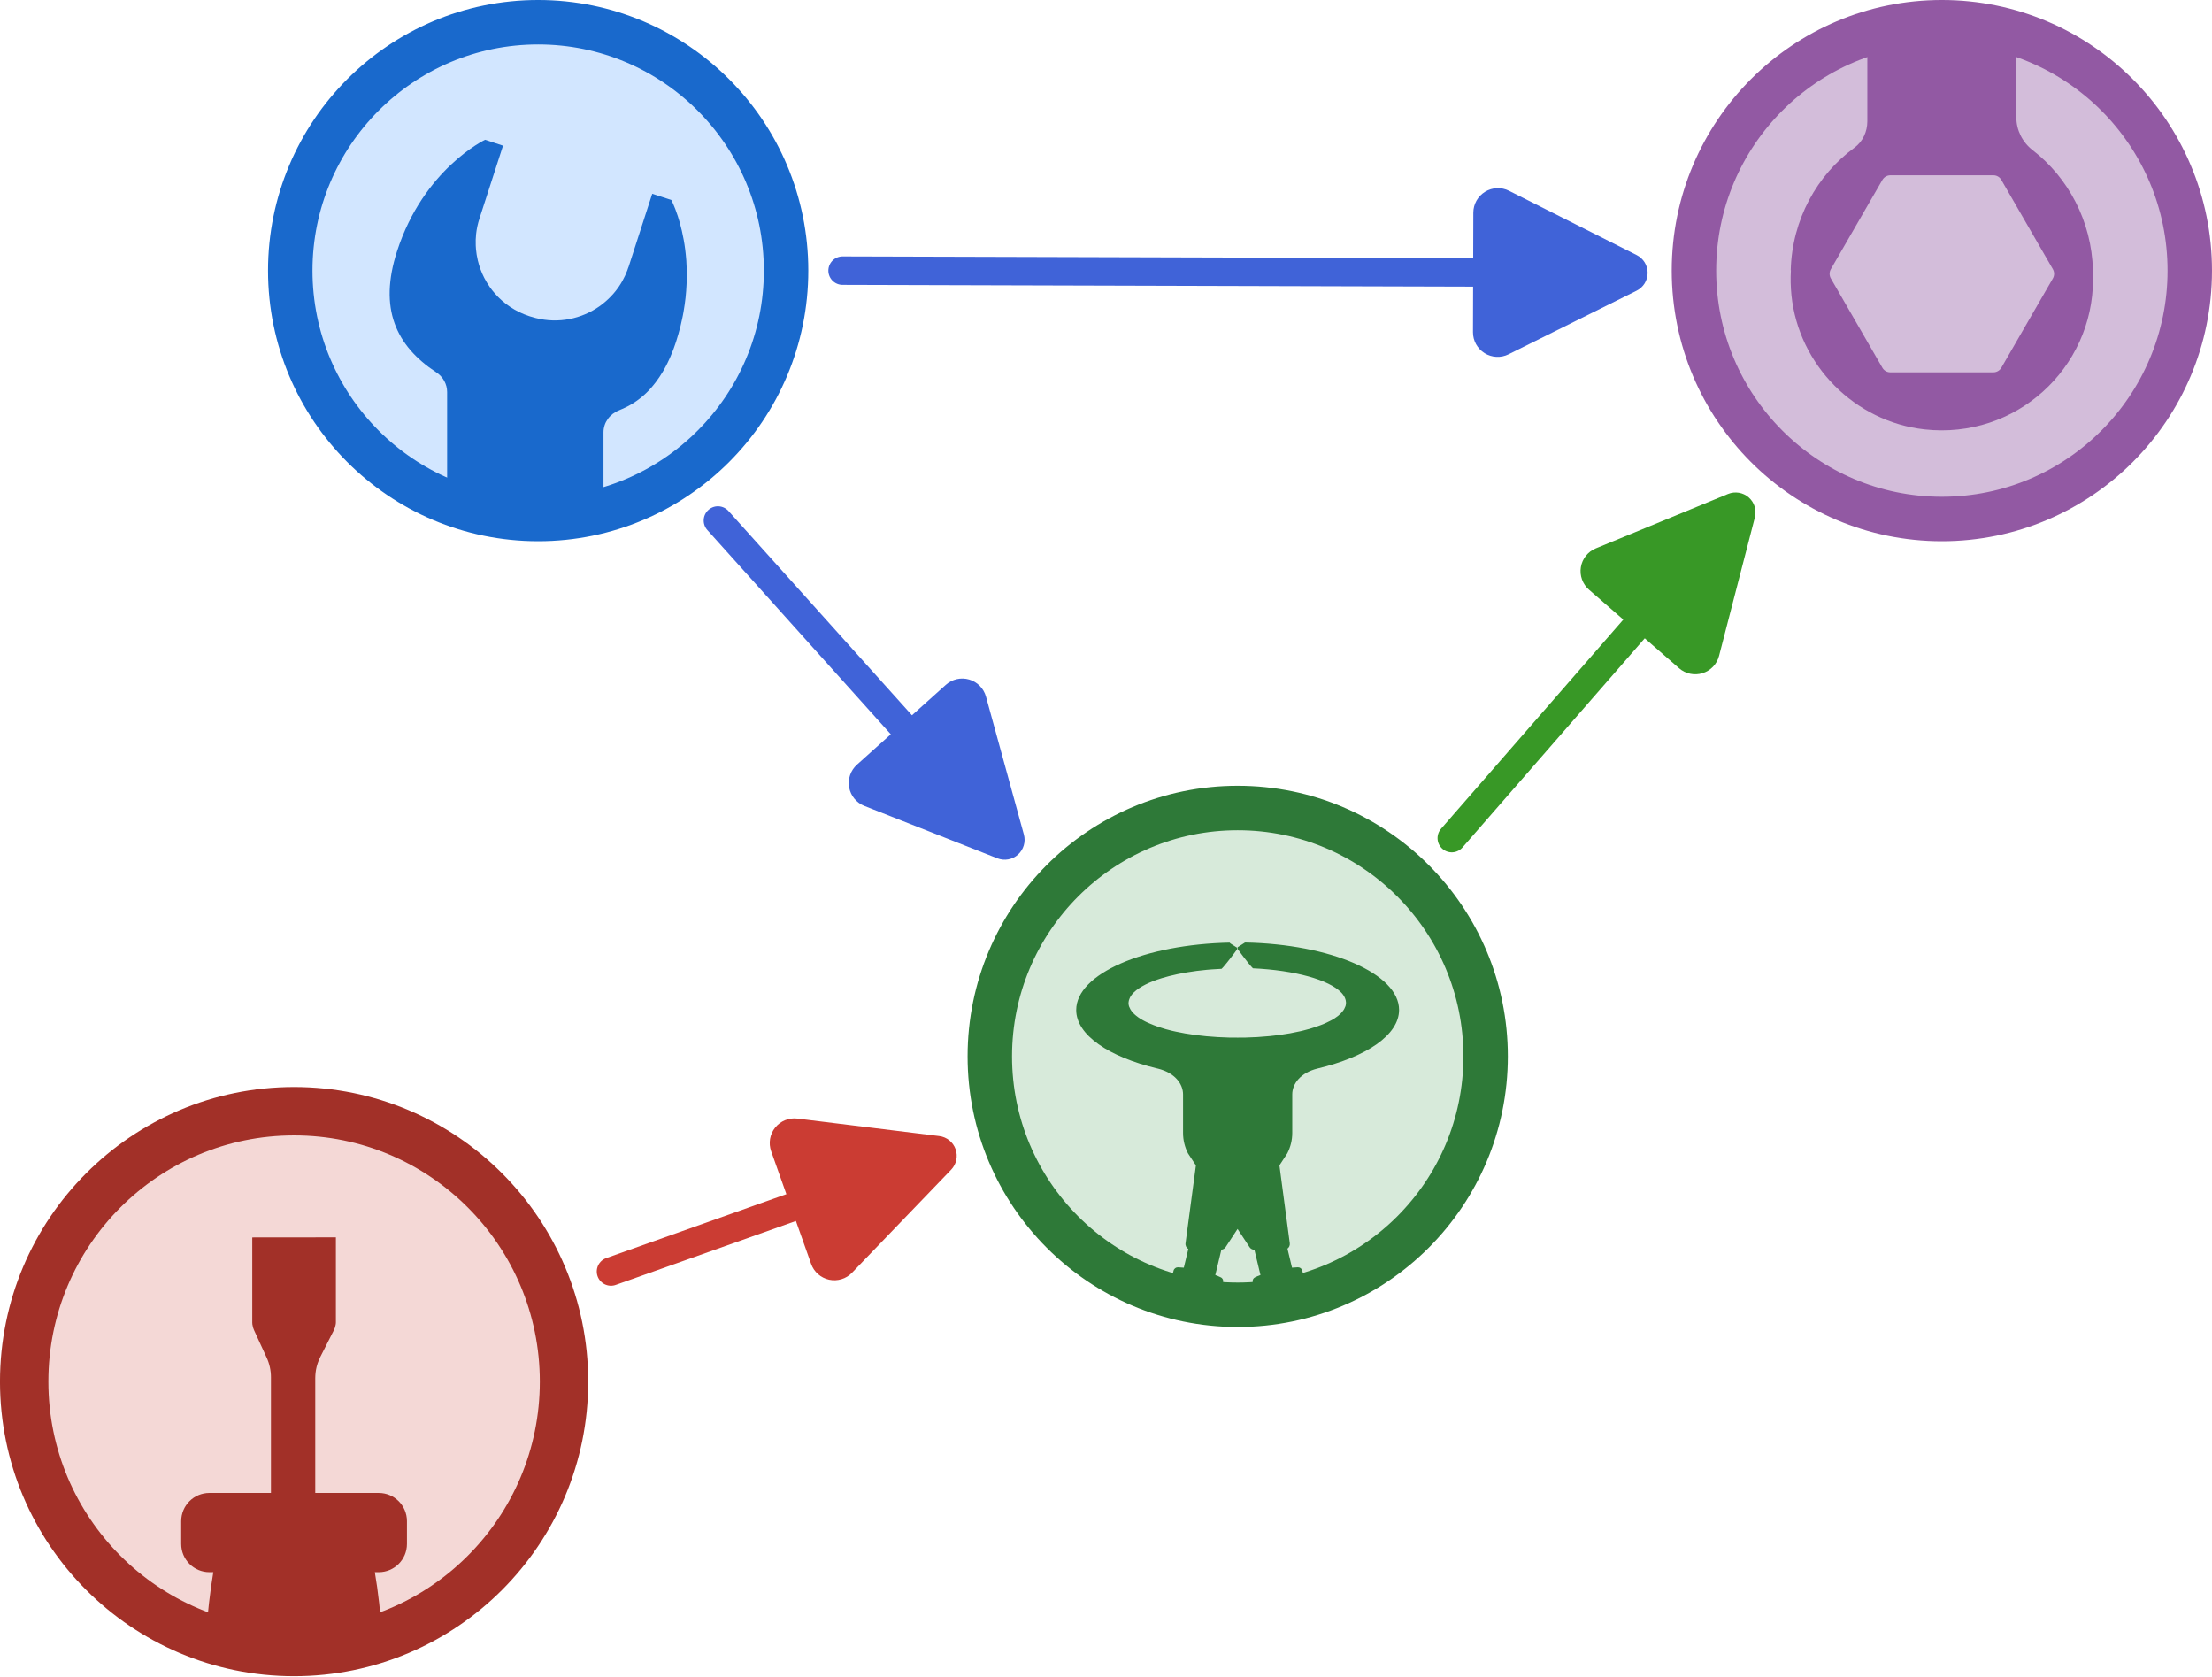
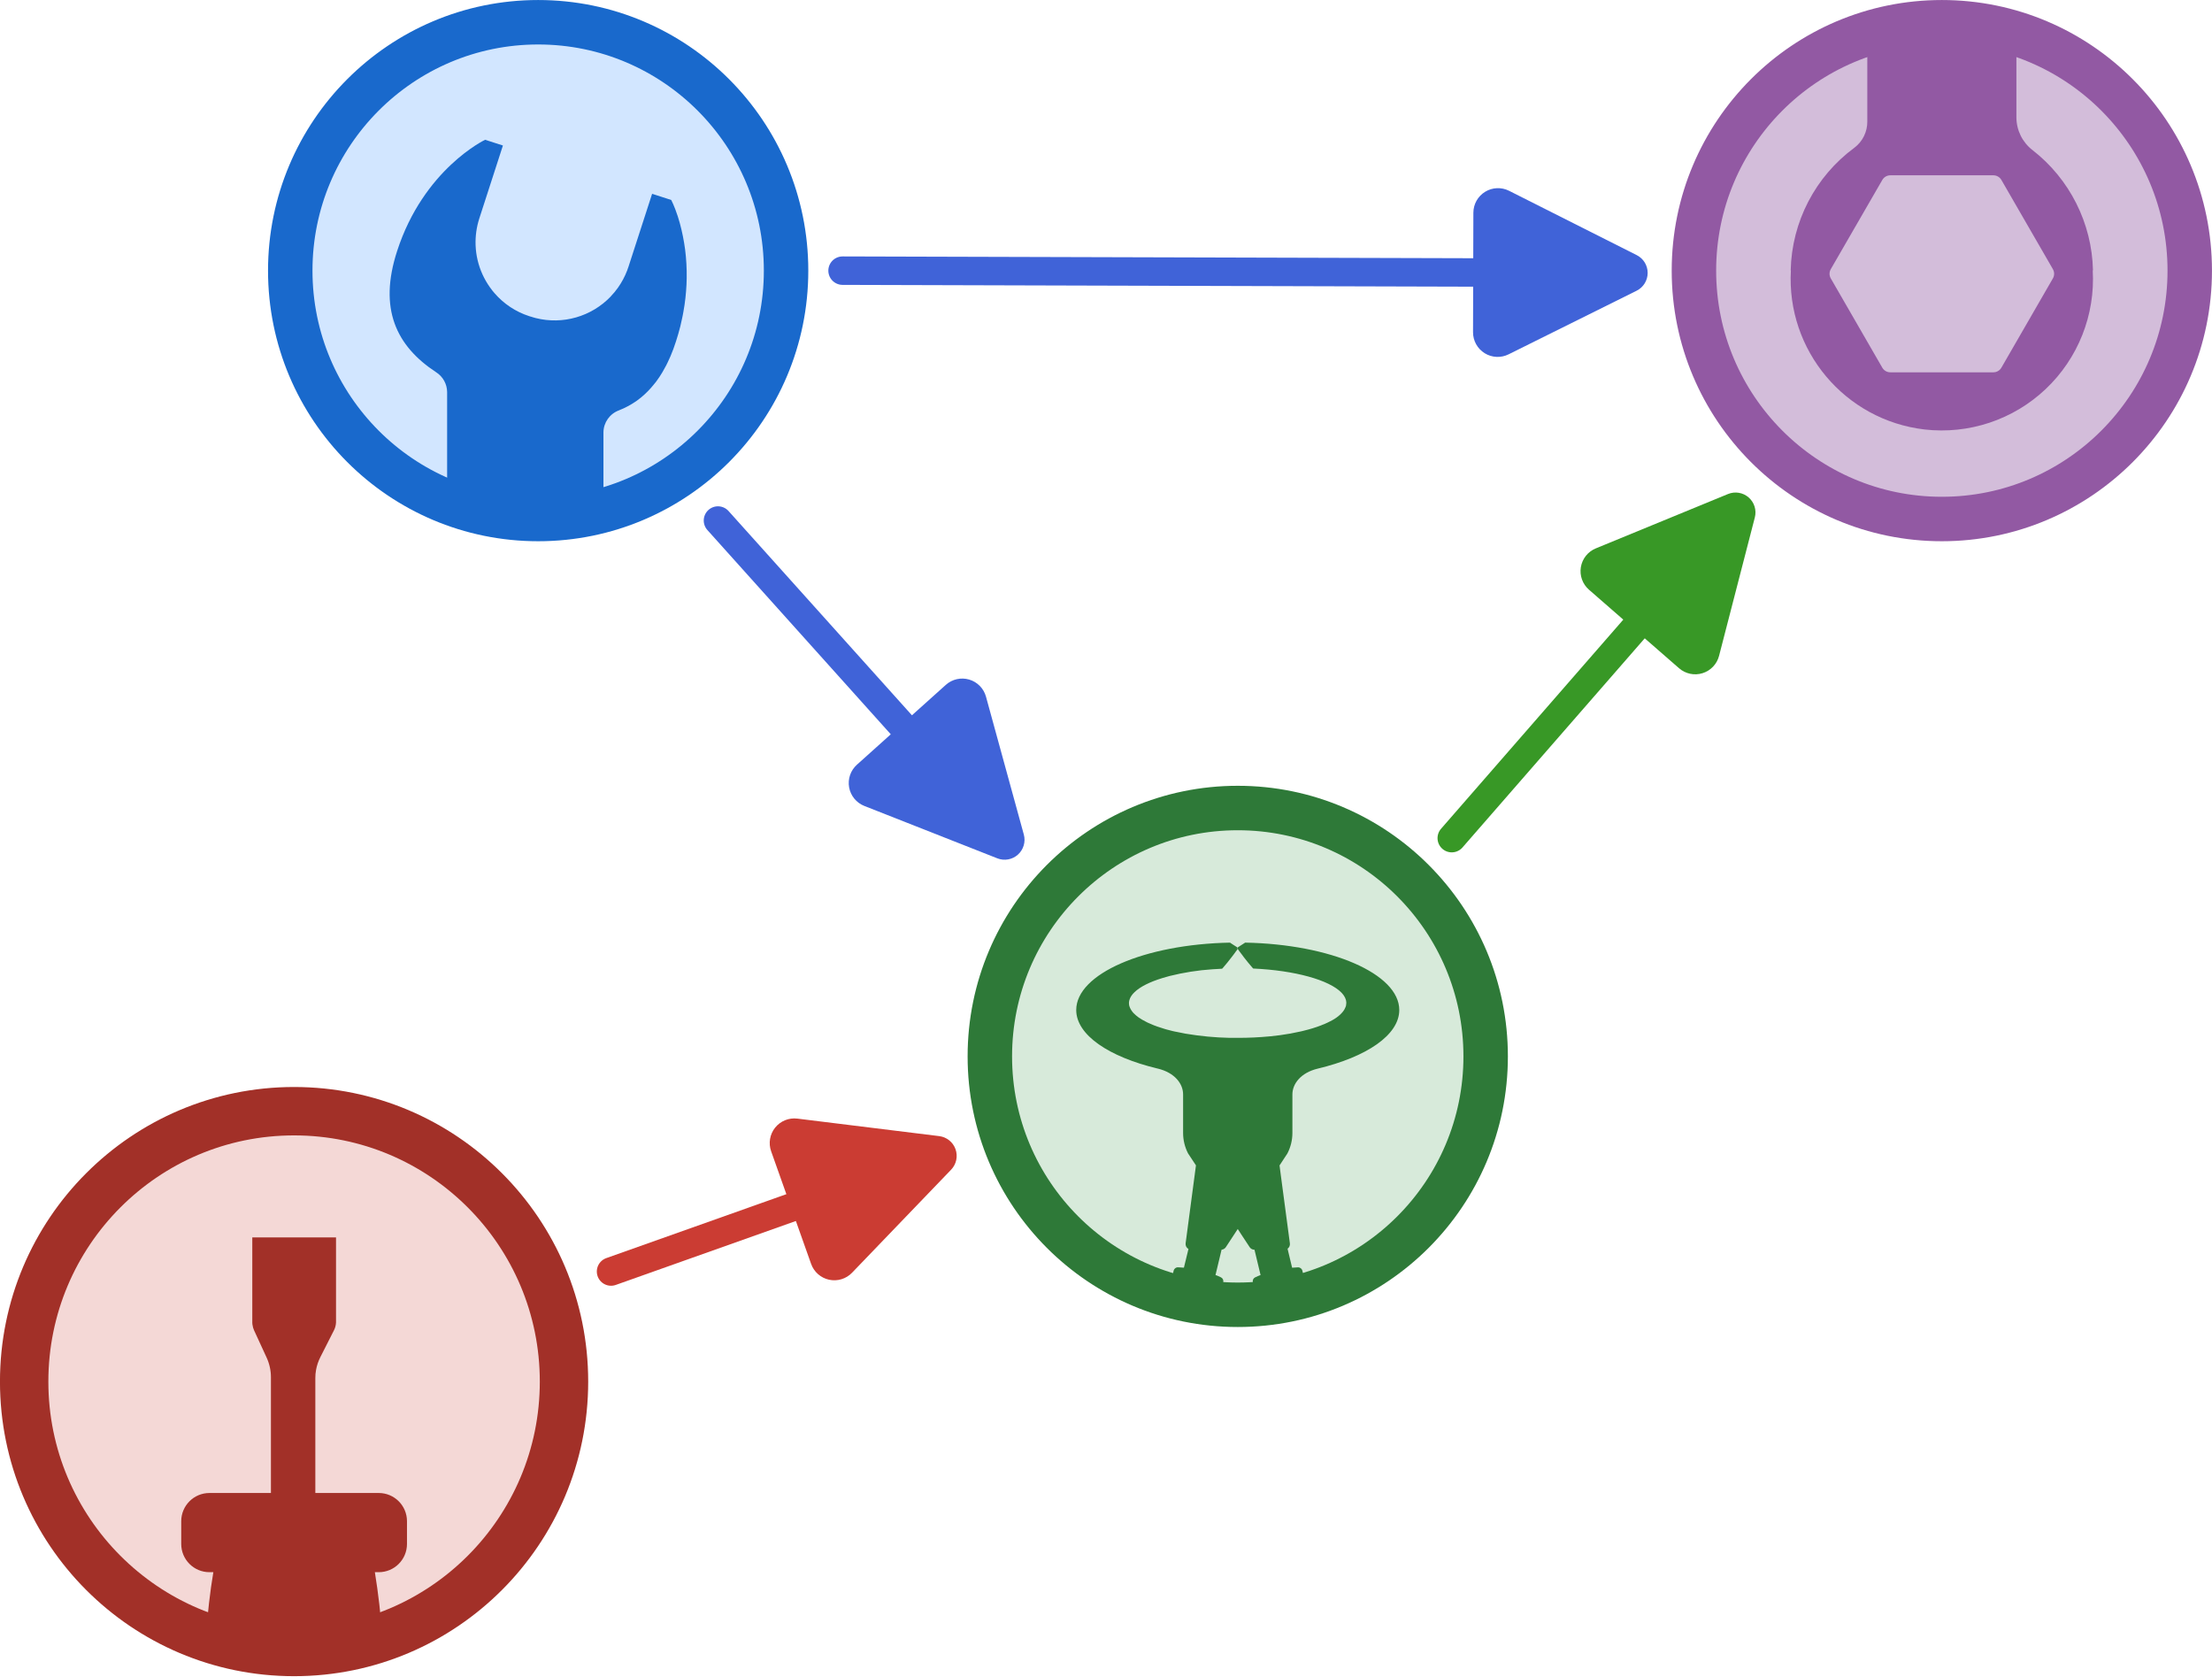
- <svg xmlns="http://www.w3.org/2000/svg" xmlns:xlink="http://www.w3.org/1999/xlink" width="32.273mm" height="24.452mm" viewBox="0 0 32.273 24.452" version="1.1" id="svg858">
-   <defs id="defs855">
-     <linearGradient id="linearGradient44557">
-       <stop style="stop-color:#4063d8;stop-opacity:1;" offset="0" id="stop44555" />
-     </linearGradient>
-     <linearGradient id="linearGradient9254">
-       <stop style="stop-color:#9558b2;stop-opacity:0.172;" offset="0" id="stop9250" />
-       <stop style="stop-color:#9558b2;stop-opacity:1;" offset="0" id="stop33636" />
-       <stop style="stop-color:#9558b2;stop-opacity:0;" offset="1" id="stop9252" />
-     </linearGradient>
-     <marker style="overflow:visible" id="RoundedArrow-7" refX="0" refY="0" orient="auto-start-reverse" markerWidth="6.135" markerHeight="5.93" viewBox="0 0 6.135 5.93" preserveAspectRatio="xMidYMid">
-       <path transform="scale(0.7)" d="m -0.211,-4.106 6.422,3.211 a 1,1 90 0 1 0,1.789 L -0.211,4.106 A 1.236,1.236 31.717 0 1 -2,3 v -6 a 1.236,1.236 148.283 0 1 1.789,-1.106 z" style="fill:context-stroke;fill-rule:evenodd;stroke:none" id="path1367-2" />
+ <svg xmlns="http://www.w3.org/2000/svg" width="121.976" height="92.417" viewBox="0 0 32.273 24.452">
+   <defs>
+     <marker style="overflow:visible" id="c" refX="0" refY="0" orient="auto-start-reverse" markerWidth="6.135" markerHeight="5.93" viewBox="0 0 6.135 5.93" preserveAspectRatio="xMidYMid">
+       <path transform="scale(.7)" d="M-.211-4.106 6.21-.894a1 1 90 0 1 0 1.788L-.21 4.106A1.236 1.236 31.717 0 1-2 3v-6A1.236 1.236 148.283 0 1-.211-4.106z" style="fill:#cb3c33;fill-rule:evenodd;stroke:none" />
    </marker>
-     <linearGradient xlink:href="#linearGradient9254" id="linearGradient44997" gradientUnits="userSpaceOnUse" x1="112.88" y1="159.489" x2="168.642" y2="159.489" />
-     <linearGradient xlink:href="#linearGradient9254" id="linearGradient45003" gradientUnits="userSpaceOnUse" x1="112.88" y1="159.489" x2="168.642" y2="159.489" gradientTransform="translate(-52.75576,38.17455)" />
-     <marker style="overflow:visible" id="RoundedArrow-15-3" refX="0" refY="0" orient="auto-start-reverse" markerWidth="6.135" markerHeight="5.93" viewBox="0 0 6.135 5.93" preserveAspectRatio="xMidYMid">
-       <path transform="scale(0.7)" d="m -0.211,-4.106 6.422,3.211 a 1,1 90 0 1 0,1.789 L -0.211,4.106 A 1.236,1.236 31.717 0 1 -2,3 v -6 a 1.236,1.236 148.283 0 1 1.789,-1.106 z" style="fill:context-stroke;fill-rule:evenodd;stroke:none" id="path1367-99-6" />
+     <marker style="overflow:visible" id="d" refX="0" refY="0" orient="auto-start-reverse" markerWidth="6.135" markerHeight="5.93" viewBox="0 0 6.135 5.93" preserveAspectRatio="xMidYMid">
+       <path transform="scale(.7)" d="M-.211-4.106 6.21-.894a1 1 90 0 1 0 1.788L-.21 4.106A1.236 1.236 31.717 0 1-2 3v-6A1.236 1.236 148.283 0 1-.211-4.106z" style="fill:#389826;fill-rule:evenodd;stroke:none" />
    </marker>
-     <marker style="overflow:visible" id="RoundedArrow-1-7" refX="0" refY="0" orient="auto-start-reverse" markerWidth="6.135" markerHeight="5.93" viewBox="0 0 6.135 5.93" preserveAspectRatio="xMidYMid">
-       <path transform="scale(0.7)" d="m -0.211,-4.106 6.422,3.211 a 1,1 90 0 1 0,1.789 L -0.211,4.106 A 1.236,1.236 31.717 0 1 -2,3 v -6 a 1.236,1.236 148.283 0 1 1.789,-1.106 z" style="fill:context-stroke;fill-rule:evenodd;stroke:none" id="path1367-3-5" />
+     <marker style="overflow:visible" id="a" refX="0" refY="0" orient="auto-start-reverse" markerWidth="6.135" markerHeight="5.93" viewBox="0 0 6.135 5.93" preserveAspectRatio="xMidYMid">
+       <path transform="scale(.7)" d="M-.211-4.106 6.21-.894a1 1 90 0 1 0 1.788L-.21 4.106A1.236 1.236 31.717 0 1-2 3v-6A1.236 1.236 148.283 0 1-.211-4.106z" style="fill:#4063d8;fill-rule:evenodd;stroke:none" />
    </marker>
-     <marker style="overflow:visible" id="RoundedArrow-7-6" refX="0" refY="0" orient="auto-start-reverse" markerWidth="6.135" markerHeight="5.93" viewBox="0 0 6.135 5.93" preserveAspectRatio="xMidYMid">
-       <path transform="scale(0.7)" d="m -0.211,-4.106 6.422,3.211 a 1,1 90 0 1 0,1.789 L -0.211,4.106 A 1.236,1.236 31.717 0 1 -2,3 v -6 a 1.236,1.236 148.283 0 1 1.789,-1.106 z" style="fill:context-stroke;fill-rule:evenodd;stroke:none" id="path1367-2-2" />
+     <marker style="overflow:visible" id="b" refX="0" refY="0" orient="auto-start-reverse" markerWidth="6.135" markerHeight="5.93" viewBox="0 0 6.135 5.93" preserveAspectRatio="xMidYMid">
+       <path transform="scale(.7)" d="M-.211-4.106 6.21-.894a1 1 90 0 1 0 1.788L-.21 4.106A1.236 1.236 31.717 0 1-2 3v-6A1.236 1.236 148.283 0 1-.211-4.106z" style="fill:#4063d8;fill-rule:evenodd;stroke:none" />
    </marker>
  </defs>
-   <g id="layer1" transform="translate(-39.63483,-159.5812)">
-     <g id="g2053" transform="matrix(1.175955,0,0,1.175955,-20.83158,-29.76964)" />
-     <g id="g2034" transform="matrix(1.175955,0,0,1.175955,21.41851,-24.13432)" />
-     <g id="g2068" transform="matrix(1.175955,0,0,1.175955,-14.63814,-28.22364)" />
-     <g id="g2091" transform="matrix(1.175955,0,0,1.175955,-14.37866,-27.7631)" />
-     <g id="g2040" transform="matrix(1.175955,0,0,1.175955,37.03061,-24.13422)" />
-     <g id="g2074" transform="matrix(1.175955,0,0,1.175955,-75.45079,-25.32588)" />
-     <g id="g2053-8" transform="matrix(1.175955,0,0,1.175955,-23.03803,36.96845)" />
-     <g id="g2034-7" transform="matrix(1.175955,0,0,1.175955,19.21206,42.60377)" />
-     <g id="g2068-4" transform="matrix(1.175955,0,0,1.175955,-16.84458,38.51445)" />
-     <g id="g2091-6" transform="matrix(1.175955,0,0,1.175955,-16.5851,38.97499)" />
-     <g id="g2040-9" transform="matrix(1.175955,0,0,1.175955,34.82417,42.60387)" />
-     <g id="g2074-0" transform="matrix(1.175955,0,0,1.175955,-77.65724,41.41221)" />
-     <g id="g2053-9" transform="matrix(1.175955,0,0,1.175955,-20.83158,17.85536)" />
-     <g id="g2034-73" transform="matrix(1.175955,0,0,1.175955,21.41851,23.49068)" />
-     <g id="g2068-6" transform="matrix(1.175955,0,0,1.175955,-14.63814,19.40136)" />
-     <g id="g2091-2" transform="matrix(1.175955,0,0,1.175955,-14.37866,19.8619)" />
-     <g id="g2040-93" transform="matrix(1.175955,0,0,1.175955,37.03061,23.49078)" />
-     <g id="g2074-1" transform="matrix(1.175955,0,0,1.175955,-75.45079,22.29912)" />
-     <g id="g2053-8-9" transform="matrix(1.175955,0,0,1.175955,-23.03803,84.59346)" />
-     <g id="g2034-7-4" transform="matrix(1.175955,0,0,1.175955,19.21206,90.22877)" />
-     <g id="g2068-4-7" transform="matrix(1.175955,0,0,1.175955,-16.84458,86.13945)" />
-     <g id="g2091-6-8" transform="matrix(1.175955,0,0,1.175955,-16.5851,86.59999)" />
-     <g id="g2040-9-4" transform="matrix(1.175955,0,0,1.175955,34.82417,90.22887)" />
-     <g id="g2074-0-5" transform="matrix(1.175955,0,0,1.175955,-77.65724,89.03721)" />
-     <path style="fill:none;stroke:#4063d8;stroke-width:0.415;stroke-linecap:round;stroke-linejoin:miter;stroke-dasharray:none;stroke-opacity:1;marker-end:url(#RoundedArrow-1-7)" d="m 51.928,163.529 9.781,0.028" id="path5455-2-9" />
-     <g id="g7349-6" transform="matrix(0.6921098,0,0,0.6921098,24.46979,57.03297)">
-       <ellipse style="fill:#d2e6ff;stroke:#1969cc;stroke-width:0.937;stroke-linecap:round;stroke-linejoin:round;stroke-dasharray:none" id="path5289-0-1" cx="33.256" cy="153.871" rx="5.226" ry="5.235" />
-       <path id="path5289-0-0-0" style="fill:#1969cc;stroke:none;stroke-width:0.937;stroke-linecap:round;stroke-linejoin:round;stroke-dasharray:none" d="m 32.138,151.113 c 0,0 -1.296,0.614 -1.857,2.35 -0.391,1.209 -0.021,1.995 0.827,2.552 0.141,0.092 0.229,0.247 0.229,0.416 v 2.21 a 5.226,5.235 0 0 0 1.92,0.366 5.226,5.235 0 0 0 1.376,-0.188 v -1.539 c 0,-0.208 0.133,-0.388 0.328,-0.464 0.009,-0.004 0.018,-0.008 0.026,-0.012 0.015,-0.006 0.029,-0.012 0.043,-0.018 0.021,-0.009 0.042,-0.019 0.063,-0.029 0.015,-0.007 0.03,-0.015 0.045,-0.022 0.021,-0.012 0.043,-0.023 0.064,-0.035 0.014,-0.008 0.027,-0.015 0.041,-0.024 0.032,-0.02 0.064,-0.041 0.095,-0.063 0.016,-0.012 0.032,-0.024 0.048,-0.036 0.015,-0.012 0.03,-0.023 0.045,-0.035 0.016,-0.013 0.032,-0.027 0.047,-0.04 0.016,-0.014 0.032,-0.029 0.048,-0.044 0.013,-0.012 0.026,-0.025 0.039,-0.038 0.017,-0.017 0.034,-0.035 0.051,-0.054 0.013,-0.014 0.025,-0.028 0.037,-0.042 0.014,-0.017 0.029,-0.034 0.043,-0.052 0.015,-0.018 0.03,-0.036 0.044,-0.056 0.025,-0.033 0.049,-0.066 0.072,-0.101 0.022,-0.034 0.044,-0.069 0.066,-0.105 0.001,-0.002 0.002,-0.003 0.004,-0.006 0.012,-0.02 0.023,-0.041 0.035,-0.061 0.013,-0.024 0.026,-0.047 0.039,-0.072 0.011,-0.021 0.021,-0.043 0.032,-0.065 0.011,-0.023 0.022,-0.046 0.033,-0.07 0.009,-0.019 0.018,-0.039 0.026,-0.059 0.015,-0.034 0.029,-0.07 0.043,-0.105 0.006,-0.016 0.013,-0.031 0.019,-0.048 0.019,-0.051 0.038,-0.104 0.055,-0.158 v -5.2e-4 c 0.018,-0.054 0.033,-0.108 0.049,-0.161 v -5.1e-4 c 0.015,-0.053 0.03,-0.106 0.043,-0.159 0.013,-0.052 0.024,-0.105 0.035,-0.156 0.011,-0.051 0.022,-0.102 0.03,-0.152 0.018,-0.1 0.031,-0.199 0.042,-0.294 0.005,-0.048 0.009,-0.095 0.013,-0.141 v -5.2e-4 c 0.004,-0.046 0.007,-0.092 0.008,-0.137 v -5.1e-4 c 0.002,-0.045 0.004,-0.089 0.005,-0.133 0.002,-0.131 -0.002,-0.257 -0.01,-0.375 -0.006,-0.079 -0.014,-0.154 -0.023,-0.227 v -5.2e-4 c -0.009,-0.073 -0.02,-0.142 -0.032,-0.208 -0.024,-0.132 -0.052,-0.251 -0.081,-0.354 -0.014,-0.052 -0.029,-0.099 -0.043,-0.143 -0.072,-0.22 -0.137,-0.341 -0.137,-0.341 v -5.2e-4 l -0.403,-0.13 v 5.1e-4 l -0.497,1.537 -0.005,0.012 c -0.001,0.004 -0.002,0.007 -0.004,0.01 -0.007,0.019 -0.013,0.038 -0.02,0.057 v 5.1e-4 c -0.03,0.078 -0.065,0.153 -0.105,0.224 -0.021,0.038 -0.044,0.074 -0.068,0.11 -0.006,0.009 -0.012,0.018 -0.018,0.026 v 5.1e-4 c -0.031,0.044 -0.064,0.086 -0.099,0.126 v 5.1e-4 c -0.017,0.02 -0.036,0.039 -0.054,0.058 v 5.2e-4 c -0.065,0.068 -0.136,0.13 -0.211,0.186 -0.009,0.007 -0.018,0.013 -0.027,0.02 -0.38,0.269 -0.869,0.372 -1.348,0.25 -0.034,-0.009 -0.067,-0.018 -0.101,-0.029 v 5.2e-4 l -0.032,-0.01 c -0.295,-0.096 -0.545,-0.267 -0.734,-0.486 v -5.2e-4 c -0.017,-0.02 -0.034,-0.04 -0.05,-0.06 v -5.2e-4 c -0.016,-0.021 -0.032,-0.041 -0.047,-0.062 v -5.1e-4 c -0.045,-0.064 -0.086,-0.131 -0.122,-0.201 v -5.1e-4 c -0.059,-0.116 -0.105,-0.24 -0.135,-0.367 v -5.2e-4 c -0.018,-0.077 -0.031,-0.155 -0.038,-0.234 v -5.2e-4 c -0.002,-0.026 -0.003,-0.053 -0.005,-0.079 v -5.2e-4 c -0.004,-0.08 -2.07e-4,-0.161 0.008,-0.241 v -5.2e-4 c 0.012,-0.108 0.035,-0.216 0.07,-0.323 l 0.497,-1.537 z" />
-     </g>
-     <g id="g7357-3" transform="matrix(0.6921098,0,0,0.6921098,12.03918,57.03297)">
-       <ellipse style="fill:#d3bdda;stroke:#9259a3;stroke-width:0.937;stroke-linecap:round;stroke-linejoin:round;stroke-dasharray:none" id="path5289-6-2" cx="80.807" cy="153.871" rx="5.226" ry="5.235" />
-       <path id="path5289-6-0-0" style="fill:#9259a3;stroke:none;stroke-width:0.937;stroke-linecap:round;stroke-linejoin:round;stroke-dasharray:none" d="m 80.807,148.636 a 5.226,5.235 0 0 0 -1.571,0.243 v 1.847 c 0,0.217 -0.097,0.427 -0.273,0.555 -0.79,0.577 -1.313,1.515 -1.342,2.582 h 0.004 c -0.01,0.172 -0.007,0.348 0.011,0.526 0.152,1.474 1.334,2.666 2.806,2.829 1.924,0.213 3.552,-1.287 3.552,-3.168 0,-0.063 -0.002,-0.125 -0.006,-0.187 h 0.004 c -0.028,-1.037 -0.522,-1.952 -1.274,-2.533 -0.214,-0.166 -0.341,-0.42 -0.341,-0.691 v -5.2e-4 -1.761 a 5.226,5.235 0 0 0 -1.571,-0.242 z m -1.086,3.226 h 2.172 c 0.07,0 0.134,0.037 0.168,0.098 l 1.086,1.881 c 0.035,0.06 0.035,0.134 0,0.195 l -1.086,1.882 c -0.035,0.06 -0.099,0.097 -0.168,0.097 h -2.172 c -0.07,0 -0.134,-0.037 -0.168,-0.097 l -1.086,-1.882 c -0.035,-0.06 -0.035,-0.135 0,-0.195 l 1.086,-1.881 c 0.035,-0.06 0.099,-0.098 0.168,-0.098 z" />
-     </g>
-     <g id="g7361-1" transform="matrix(0.6921098,0,0,0.6921098,18.42002,51.78546)">
-       <ellipse style="fill:#f4d8d6;stroke:#a23028;stroke-width:1.02;stroke-linecap:round;stroke-linejoin:round;stroke-dasharray:none" id="path5289-5-5" cx="36.852" cy="184.869" rx="5.69" ry="5.699" />
-       <path id="path5289-5-1-5" style="fill:#a23028;stroke:none;stroke-width:1.02;stroke-linecap:round;stroke-linejoin:round;stroke-dasharray:none" d="m 36.852,181.83 -0.882,5.2e-4 v 0.321 1.462 0.014 c 0,0.009 0.001,0.018 0.002,0.027 1.37e-4,10e-4 -1.49e-4,0.003 0,0.004 6.94e-4,0.005 0.002,0.011 0.003,0.016 0.006,0.038 0.016,0.074 0.032,0.109 l 0.267,0.581 c 0.059,0.128 0.09,0.268 0.09,0.41 v 2.441 h -1.297 c -0.329,0 -0.595,0.266 -0.595,0.595 v 0.48 c 0,0.329 0.266,0.595 0.595,0.595 h 0.082 c -0.07,0.413 -0.121,0.871 -0.157,1.365 a 5.69,5.699 0 0 0 1.86,0.317 5.69,5.699 0 0 0 1.859,-0.317 c -0.037,-0.495 -0.086,-0.953 -0.157,-1.365 h 0.082 c 0.329,0 0.595,-0.266 0.595,-0.595 v -0.48 c 0,-0.329 -0.266,-0.595 -0.595,-0.595 h -1.338 v -2.421 c 0,-0.019 8.65e-4,-0.039 0.002,-0.058 0.002,-0.038 0.007,-0.077 0.013,-0.115 0.017,-0.095 0.048,-0.186 0.091,-0.272 l 0.285,-0.561 c 0.017,-0.034 0.029,-0.07 0.036,-0.106 0.005,-0.02 0.008,-0.041 0.008,-0.061 v -0.018 -1.775 z" />
-     </g>
-     <g id="g7353-4" transform="matrix(0.6921098,0,0,0.6921098,14.4494,53.25514)">
-       <ellipse style="fill:#d7eada;stroke:#2e7938;stroke-width:0.937;stroke-linecap:round;stroke-linejoin:round;stroke-dasharray:none" id="path5289-67-7" cx="62.481" cy="175.891" rx="5.226" ry="5.235" />
-       <path id="path5289-67-4-6" style="fill:#2e7938;stroke:none;stroke-width:0.937;stroke-linecap:round;stroke-linejoin:round;stroke-dasharray:none" d="m 62.324,173.493 c -1.807,0.034 -3.248,0.657 -3.248,1.42 0,0.528 0.688,0.988 1.709,1.233 0.004,7.2e-4 0.007,0.001 0.01,0.002 h 5.16e-4 c 0.36,0.088 0.533,0.323 0.533,0.544 v 0.813 c 0,0.15 0.036,0.297 0.104,0.43 l 0.167,0.254 -0.219,1.642 c -0.006,0.05 0.019,0.096 0.059,0.119 -0.026,0.106 -0.058,0.241 -0.095,0.394 -0.041,-0.004 -0.082,-0.007 -0.122,-0.008 -0.044,-0.001 -0.083,0.027 -0.094,0.07 -0.043,0.18 -0.097,0.4 -0.157,0.636 a 5.226,5.235 0 0 0 1.063,0.203 c 0.051,-0.22 0.098,-0.426 0.138,-0.595 0.01,-0.041 -0.009,-0.084 -0.048,-0.102 -0.034,-0.017 -0.073,-0.033 -0.116,-0.049 0.057,-0.241 0.099,-0.417 0.128,-0.534 0.036,-0.004 0.069,-0.022 0.089,-0.053 l 0.252,-0.384 0.079,0.12 0.174,0.264 c 0.022,0.034 0.06,0.054 0.1,0.054 h 0.002 c 0.029,0.117 0.071,0.293 0.128,0.533 -0.043,0.016 -0.082,0.032 -0.116,0.049 -0.038,0.019 -0.057,0.061 -0.048,0.102 0.04,0.169 0.087,0.374 0.138,0.594 a 5.226,5.235 0 0 0 1.064,-0.205 c -0.059,-0.235 -0.114,-0.454 -0.157,-0.633 -0.01,-0.043 -0.049,-0.071 -0.094,-0.07 -0.04,0.001 -0.081,0.005 -0.122,0.008 -0.037,-0.156 -0.07,-0.294 -0.096,-0.401 0.034,-0.025 0.055,-0.067 0.049,-0.113 l -0.192,-1.443 -0.026,-0.199 0.166,-0.254 c 0.068,-0.133 0.104,-0.28 0.104,-0.429 v -0.814 c 0,-0.221 0.173,-0.456 0.533,-0.544 1.027,-0.245 1.719,-0.706 1.719,-1.236 0,-0.763 -1.441,-1.386 -3.248,-1.42 -0.052,0.035 -0.156,0.1 -0.156,0.1 v 0.035 5.2e-4 c 0,0 0.015,0.02 0.038,0.051 0.007,0.01 0.019,0.025 0.027,0.037 0.009,0.012 0.019,0.025 0.029,0.039 0.012,0.016 0.02,0.027 0.033,0.044 0.035,0.046 0.073,0.094 0.107,0.136 0.013,0.016 0.026,0.031 0.038,0.045 0.004,0.004 0.008,0.009 0.011,0.013 0.008,0.009 0.015,0.017 0.022,0.024 0.006,0.007 0.013,0.013 0.019,0.019 0.884,0.041 1.605,0.243 1.861,0.511 0.005,0.005 0.01,0.011 0.015,0.016 0.004,0.005 0.009,0.011 0.013,0.016 0.004,0.005 0.008,0.011 0.012,0.016 0.004,0.005 0.007,0.011 0.011,0.016 0.004,0.005 0.007,0.011 0.01,0.017 0.003,0.006 0.006,0.011 0.009,0.017 0.003,0.006 0.006,0.011 0.008,0.017 0.005,0.011 0.009,0.022 0.012,0.034 0.001,0.006 0.003,0.011 0.004,0.017 0.002,0.011 0.004,0.023 0.005,0.034 4.14e-4,0.006 5.17e-4,0.012 5.17e-4,0.018 0,0.002 5e-5,0.004 0,0.006 -3.42e-4,0.014 -0.002,0.028 -0.005,0.042 -5.14e-4,0.003 -8.65e-4,0.005 -0.002,0.008 -5.71e-4,0.002 -0.001,0.005 -0.002,0.007 -7.14e-4,0.003 -0.001,0.006 -0.003,0.009 -7.14e-4,0.004 -0.002,0.007 -0.004,0.01 -7.14e-4,0.003 -0.002,0.006 -0.004,0.008 -6.14e-4,0.001 -0.001,0.003 -0.002,0.005 -0.004,0.011 -0.01,0.022 -0.015,0.033 -6.93e-4,0.001 -0.002,0.002 -0.003,0.004 -0.002,0.004 -0.004,0.007 -0.006,0.011 -0.003,0.004 -0.006,0.009 -0.009,0.013 -0.014,0.021 -0.031,0.041 -0.05,0.061 -0.001,0.001 -0.004,0.004 -0.005,0.006 -0.01,0.01 -0.02,0.019 -0.031,0.028 -0.005,0.004 -0.01,0.009 -0.015,0.013 -0.001,0.001 -0.003,0.002 -0.004,0.004 -7.14e-4,7.2e-4 -0.002,0.001 -0.003,0.003 -0.004,0.003 -0.008,0.006 -0.011,0.008 -0.02,0.016 -0.042,0.032 -0.066,0.047 -0.024,0.016 -0.05,0.03 -0.078,0.045 -0.007,0.004 -0.014,0.008 -0.022,0.011 -0.016,0.009 -0.033,0.017 -0.051,0.025 -0.001,5.5e-4 -0.002,0.001 -0.003,0.002 -0.008,0.004 -0.016,0.007 -0.024,0.011 -0.014,0.006 -0.029,0.013 -0.044,0.02 -0.017,0.007 -0.034,0.014 -0.052,0.021 -0.005,0.002 -0.01,0.004 -0.015,0.006 -0.072,0.028 -0.151,0.054 -0.235,0.079 -0.041,0.012 -0.084,0.023 -0.128,0.034 -0.019,0.004 -0.037,0.009 -0.056,0.014 -0.009,0.002 -0.018,0.004 -0.028,0.006 -0.132,0.03 -0.274,0.056 -0.424,0.076 h -5.17e-4 c -0.064,0.009 -0.129,0.016 -0.196,0.023 -0.008,7.1e-4 -0.016,5.5e-4 -0.024,0.002 -0.16,0.016 -0.328,0.026 -0.501,0.03 -0.04,6.3e-4 -0.093,10e-4 -0.159,10e-4 -0.075,-3.5e-4 -0.137,-7.6e-4 -0.182,-10e-4 -0.331,-0.008 -0.644,-0.038 -0.921,-0.086 -3.5e-4,-6e-5 -8.64e-4,5e-5 -0.002,0 -0.069,-0.012 -0.136,-0.025 -0.2,-0.039 -0.008,-10e-4 -0.015,-0.004 -0.022,-0.005 -0.008,-0.001 -0.015,-0.004 -0.023,-0.005 -0.011,-0.002 -0.021,-0.005 -0.032,-0.007 -0.03,-0.007 -0.06,-0.015 -0.089,-0.023 -0.013,-0.004 -0.026,-0.007 -0.039,-0.01 -0.007,-0.002 -0.014,-0.004 -0.021,-0.006 -0.006,-0.002 -0.014,-0.004 -0.02,-0.006 -0.044,-0.013 -0.086,-0.026 -0.127,-0.04 -0.009,-0.003 -0.019,-0.006 -0.028,-0.01 -0.013,-0.005 -0.026,-0.01 -0.039,-0.015 -0.009,-0.004 -0.019,-0.007 -0.028,-0.01 -0.039,-0.015 -0.076,-0.031 -0.111,-0.046 -0.008,-0.004 -0.016,-0.007 -0.024,-0.011 -0.001,-5.4e-4 -0.002,-0.001 -0.004,-0.002 -0.01,-0.004 -0.019,-0.009 -0.028,-0.013 -0.04,-0.02 -0.077,-0.04 -0.111,-0.061 -0.016,-0.01 -0.033,-0.021 -0.048,-0.032 -0.019,-0.013 -0.037,-0.028 -0.053,-0.041 -0.01,-0.008 -0.019,-0.017 -0.028,-0.025 -0.01,-0.009 -0.02,-0.019 -0.028,-0.028 -0.002,-0.002 -0.004,-0.004 -0.006,-0.006 -0.016,-0.018 -0.03,-0.037 -0.041,-0.055 -0.003,-0.004 -0.005,-0.009 -0.008,-0.013 -7.14e-4,-10e-4 -0.002,-0.003 -0.003,-0.004 -0.005,-0.009 -0.009,-0.019 -0.013,-0.029 -0.001,-0.003 -0.002,-0.006 -0.004,-0.008 -0.001,-0.003 -0.002,-0.006 -0.004,-0.008 -0.001,-0.004 -0.002,-0.007 -0.004,-0.01 -7.14e-4,-0.003 -0.002,-0.006 -0.003,-0.009 -6.56e-4,-0.002 -0.001,-0.005 -0.002,-0.007 -0.001,-0.006 -0.003,-0.012 -0.004,-0.018 -1e-4,-6.2e-4 9.3e-5,-10e-4 0,-0.002 -5.71e-4,-0.004 -8.64e-4,-0.008 -0.002,-0.011 -2.07e-4,-0.002 -3.81e-4,-0.004 -5.17e-4,-0.006 -4.49e-4,-0.006 -10e-4,-0.012 -10e-4,-0.018 0,-0.006 6.62e-4,-0.011 10e-4,-0.017 v -5.1e-4 c 7.14e-4,-0.011 0.002,-0.023 0.005,-0.034 0.001,-0.006 0.003,-0.011 0.005,-0.017 0.004,-0.011 0.007,-0.022 0.012,-0.033 v -5.1e-4 c 0.002,-0.006 0.005,-0.011 0.008,-0.017 0.003,-0.006 0.006,-0.011 0.009,-0.017 0.003,-0.006 0.007,-0.011 0.01,-0.016 v -5.1e-4 c 0.004,-0.006 0.007,-0.01 0.011,-0.015 v -5.1e-4 c 0.004,-0.005 0.008,-0.011 0.012,-0.016 v -5.2e-4 c 0.004,-0.005 0.009,-0.01 0.013,-0.015 0.004,-0.005 0.009,-0.01 0.014,-0.015 v -5.2e-4 c 0.005,-0.005 0.01,-0.01 0.015,-0.015 0.118,-0.114 0.323,-0.217 0.588,-0.298 0.048,-0.015 0.098,-0.029 0.15,-0.042 0.234,-0.06 0.507,-0.107 0.804,-0.134 0.033,-0.003 0.066,-0.006 0.1,-0.008 0.067,-0.005 0.136,-0.009 0.205,-0.012 v -5.1e-4 c 0.006,-0.006 0.012,-0.012 0.019,-0.019 v -5.2e-4 c 0.007,-0.007 0.014,-0.015 0.022,-0.023 v -5.1e-4 c 0.046,-0.052 0.104,-0.126 0.157,-0.195 v -5.2e-4 c 0.012,-0.015 0.023,-0.03 0.034,-0.044 0.006,-0.008 0.011,-0.014 0.016,-0.021 0.015,-0.02 0.029,-0.039 0.04,-0.054 v -5.2e-4 c 0.023,-0.031 0.038,-0.051 0.038,-0.051 v -5.2e-4 -0.035 c 0,0 -0.103,-0.065 -0.156,-0.1 z" />
-     </g>
-     <path style="fill:none;stroke:#4063d8;stroke-width:0.415;stroke-linecap:round;stroke-linejoin:miter;stroke-dasharray:none;stroke-opacity:1;marker-end:url(#RoundedArrow-7-6)" d="m 50.109,167.174 3.065,3.412" id="path5455-82-5" />
-     <path style="fill:none;stroke:#cb3c33;stroke-width:0.415;stroke-linecap:round;stroke-linejoin:miter;stroke-dasharray:none;stroke-opacity:1;marker-end:url(#RoundedArrow-7)" d="m 48.549,178.129 3.176,-1.127" id="path5455-0-6" />
-     <path style="fill:none;stroke:#389826;stroke-width:0.415;stroke-linecap:round;stroke-linejoin:miter;stroke-dasharray:none;stroke-opacity:1;marker-end:url(#RoundedArrow-15-3)" d="m 60.816,171.807 3.041,-3.489" id="path5455-1-3" />
+   <path style="fill:none;stroke:#4063d8;stroke-width:.415;stroke-linecap:round;stroke-linejoin:miter;stroke-dasharray:none;stroke-opacity:1;marker-end:url(#a)" d="m51.928 163.529 9.782.028" transform="translate(-39.635 -159.581)" />
+   <g transform="matrix(.69211 0 0 .69211 -15.165 -102.548)">
+     <ellipse style="fill:#d2e6ff;stroke:#1969cc;stroke-width:.937;stroke-linecap:round;stroke-linejoin:round;stroke-dasharray:none" cx="33.256" cy="153.871" rx="5.226" ry="5.235" />
+     <path style="fill:#1969cc;stroke:none;stroke-width:.937;stroke-linecap:round;stroke-linejoin:round;stroke-dasharray:none" d="M32.138 151.113s-1.296.614-1.857 2.35c-.391 1.208-.022 1.995.826 2.551a.5.5 0 0 1 .23.416v2.21a5.226 5.235 0 0 0 1.92.367 5.226 5.235 0 0 0 1.375-.188v-1.54a.5.5 0 0 1 .327-.463l.027-.012.043-.018a1.254 1.254 0 0 0 .108-.052l.064-.035c.013-.008.027-.015.04-.024.033-.02.064-.04.096-.063l.047-.036.045-.035a1.854 1.854 0 0 0 .265-.27l.045-.055a2.199 2.199 0 0 0 .138-.207l.003-.006a2.527 2.527 0 0 0 .074-.133l.032-.065.032-.07.027-.059.042-.105.019-.048a4.816 4.816 0 0 0 .104-.32c.015-.054.03-.106.043-.159.013-.052.024-.104.035-.156.011-.051.022-.101.03-.152.019-.1.032-.198.043-.294.004-.047.01-.094.013-.14v-.001l.009-.137.004-.134a4.273 4.273 0 0 0-.033-.602 4.259 4.259 0 0 0-.113-.562 3.47 3.47 0 0 0-.043-.143c-.072-.22-.137-.341-.137-.341l-.403-.13-.498 1.537-.004.012-.004.01-.02.057a1.639 1.639 0 0 1-.192.36 1.542 1.542 0 0 1-.152.184v.002a1.638 1.638 0 0 1-1.587.456c-.034-.01-.067-.018-.1-.03v.001l-.032-.01a1.627 1.627 0 0 1-.734-.486 1.758 1.758 0 0 1-.05-.06v-.001a1.639 1.639 0 0 1-.169-.264 1.626 1.626 0 0 1-.174-.602v-.001l-.005-.08a1.65 1.65 0 0 1 .078-.565l.498-1.538z" />
  </g>
+   <g transform="matrix(.69211 0 0 .69211 -27.596 -102.548)">
+     <ellipse style="fill:#d3bdda;stroke:#9259a3;stroke-width:.937;stroke-linecap:round;stroke-linejoin:round;stroke-dasharray:none" cx="80.807" cy="153.871" rx="5.226" ry="5.235" />
+     <path style="fill:#9259a3;stroke:none;stroke-width:.937;stroke-linecap:round;stroke-linejoin:round;stroke-dasharray:none" d="M80.807 148.636a5.226 5.235 0 0 0-1.571.243v1.847a.685.685 0 0 1-.273.555 3.299 3.299 0 0 0-1.342 2.583h.004a3.194 3.194 0 0 0 2.817 3.355 3.189 3.189 0 0 0 3.546-3.355h.005a3.303 3.303 0 0 0-1.274-2.533.873.873 0 0 1-.34-.69v-1.763a5.226 5.235 0 0 0-1.572-.242zm-1.086 3.226h2.172c.07 0 .134.037.169.097l1.086 1.881a.195.195 0 0 1 0 .195l-1.086 1.882a.194.194 0 0 1-.169.097h-2.172a.194.194 0 0 1-.169-.097l-1.086-1.882a.195.195 0 0 1 0-.195l1.086-1.88a.195.195 0 0 1 .169-.098z" />
+   </g>
+   <g transform="matrix(.69211 0 0 .69211 -21.215 -107.796)">
+     <ellipse style="fill:#f4d8d6;stroke:#a23028;stroke-width:1.02;stroke-linecap:round;stroke-linejoin:round;stroke-dasharray:none" cx="36.852" cy="184.869" rx="5.69" ry="5.699" />
+     <path style="fill:#a23028;stroke:none;stroke-width:1.02;stroke-linecap:round;stroke-linejoin:round;stroke-dasharray:none" d="M36.852 181.83h-.881v1.798c0 .009 0 .018.002.027v.004l.003.016a.409.409 0 0 0 .031.11l.267.58c.059.129.09.269.09.41v2.442h-1.297a.595.595 0 0 0-.594.594v.48c0 .329.266.595.594.595h.083c-.07.413-.121.87-.158 1.365a5.69 5.7 0 0 0 1.86.318 5.69 5.7 0 0 0 1.86-.318 14.709 14.709 0 0 0-.157-1.365h.082a.595.595 0 0 0 .595-.595v-.48a.595.595 0 0 0-.595-.594H37.3v-2.421a.907.907 0 0 1 .015-.173.981.981 0 0 1 .092-.272l.284-.56a.403.403 0 0 0 .045-.169V181.83z" />
+   </g>
+   <g transform="matrix(.69211 0 0 .69211 -25.185 -106.326)">
+     <ellipse style="fill:#d7eada;stroke:#2e7938;stroke-width:.937;stroke-linecap:round;stroke-linejoin:round;stroke-dasharray:none" cx="62.481" cy="175.891" rx="5.226" ry="5.235" />
+     <path style="fill:#2e7938;stroke:none;stroke-width:.937;stroke-linecap:round;stroke-linejoin:round;stroke-dasharray:none" d="M62.324 173.493c-1.807.034-3.248.656-3.248 1.42 0 .527.688.987 1.71 1.233.003 0 .006 0 .01.002.36.087.533.323.533.543v.814c0 .15.036.297.104.43l.167.253-.218 1.643a.12.12 0 0 0 .06.119c-.027.106-.059.24-.096.394a1.723 1.723 0 0 0-.122-.008.092.092 0 0 0-.094.07c-.042.18-.097.4-.157.636a5.226 5.235 0 0 0 1.064.203l.138-.595a.09.09 0 0 0-.047-.102 1.254 1.254 0 0 0-.116-.049l.128-.534a.122.122 0 0 0 .089-.052l.252-.384.078.12.174.264a.12.12 0 0 0 .1.053h.001l.128.533a1.278 1.278 0 0 0-.116.05.09.09 0 0 0-.047.101l.138.594A5.226 5.235 0 0 0 64 181.04c-.06-.235-.114-.454-.157-.633a.092.092 0 0 0-.093-.07c-.04.001-.081.005-.123.008a91.31 91.31 0 0 0-.096-.4.12.12 0 0 0 .049-.113l-.192-1.443-.026-.2.166-.253a.94.94 0 0 0 .105-.43v-.814c0-.22.173-.456.533-.543 1.027-.245 1.72-.707 1.72-1.236 0-.763-1.441-1.386-3.249-1.42-.052.035-.155.1-.155.1v.035l.037.052.028.037.03.039.032.044a5.257 5.257 0 0 0 .18.22l.018.019c.884.04 1.605.243 1.862.51l.015.017.013.016.013.016a.357.357 0 0 1 .02.032l.01.017.007.016c.005.011.01.023.013.034l.004.017.005.034v.024a.239.239 0 0 1-.006.05l-.002.007-.003.009c0 .004-.002.007-.004.01a.023.023 0 0 1-.003.008.29.29 0 0 1-.018.038l-.002.004-.007.012-.008.013a.46.46 0 0 1-.056.067l-.03.029-.016.013a.015.015 0 0 0-.004.004c-.001 0-.003 0-.003.003a.906.906 0 0 1-.177.112l-.05.025-.004.002-.024.011-.044.02-.052.02-.015.007a2.845 2.845 0 0 1-.363.112l-.056.014-.028.006c-.131.03-.274.056-.423.076h-.001a5.16 5.16 0 0 1-.196.023c-.008.001-.016 0-.024.002a6.795 6.795 0 0 1-.66.031h-.181a6.309 6.309 0 0 1-.921-.087h-.002a4.729 4.729 0 0 1-.2-.04c-.007 0-.014-.003-.022-.004l-.023-.005-.032-.007-.089-.023-.039-.01-.021-.006-.02-.006a2.941 2.941 0 0 1-.155-.05l-.04-.015-.028-.01a2.103 2.103 0 0 1-.11-.047l-.025-.011a.016.016 0 0 1-.004-.002c-.01-.004-.018-.01-.027-.014a1.289 1.289 0 0 1-.16-.093.82.82 0 0 1-.11-.095l-.005-.006a.42.42 0 0 1-.041-.055l-.008-.014-.003-.004a.302.302 0 0 1-.014-.029c0-.003-.002-.006-.003-.008l-.004-.008-.003-.01a.04.04 0 0 0-.003-.01l-.003-.006-.003-.018v-.002l-.002-.012a.17.17 0 0 1 0-.006l-.001-.018v-.017l.005-.034.005-.017c.004-.012.007-.023.012-.034l.008-.017a.196.196 0 0 1 .009-.016l.01-.016.011-.016a.37.37 0 0 1 .013-.017l.013-.016.015-.015.015-.016c.119-.115.323-.217.588-.298.048-.015.098-.03.15-.043a5.137 5.137 0 0 1 .903-.142c.068-.005.136-.009.206-.012l.019-.02a3.911 3.911 0 0 0 .178-.219l.034-.044.016-.021.04-.055.038-.05V173.596s-.103-.065-.155-.1z" />
+   </g>
+   <path style="fill:none;stroke:#4063d8;stroke-width:.415;stroke-linecap:round;stroke-linejoin:miter;stroke-dasharray:none;stroke-opacity:1;marker-end:url(#b)" d="m50.11 167.174 3.064 3.412" transform="translate(-39.635 -159.581)" />
+   <path style="fill:none;stroke:#cb3c33;stroke-width:.415;stroke-linecap:round;stroke-linejoin:miter;stroke-dasharray:none;stroke-opacity:1;marker-end:url(#c)" d="m48.55 178.129 3.175-1.127" transform="translate(-39.635 -159.581)" />
+   <path style="fill:none;stroke:#389826;stroke-width:.415;stroke-linecap:round;stroke-linejoin:miter;stroke-dasharray:none;stroke-opacity:1;marker-end:url(#d)" d="m60.816 171.807 3.041-3.489" transform="translate(-39.635 -159.581)" />
</svg>
